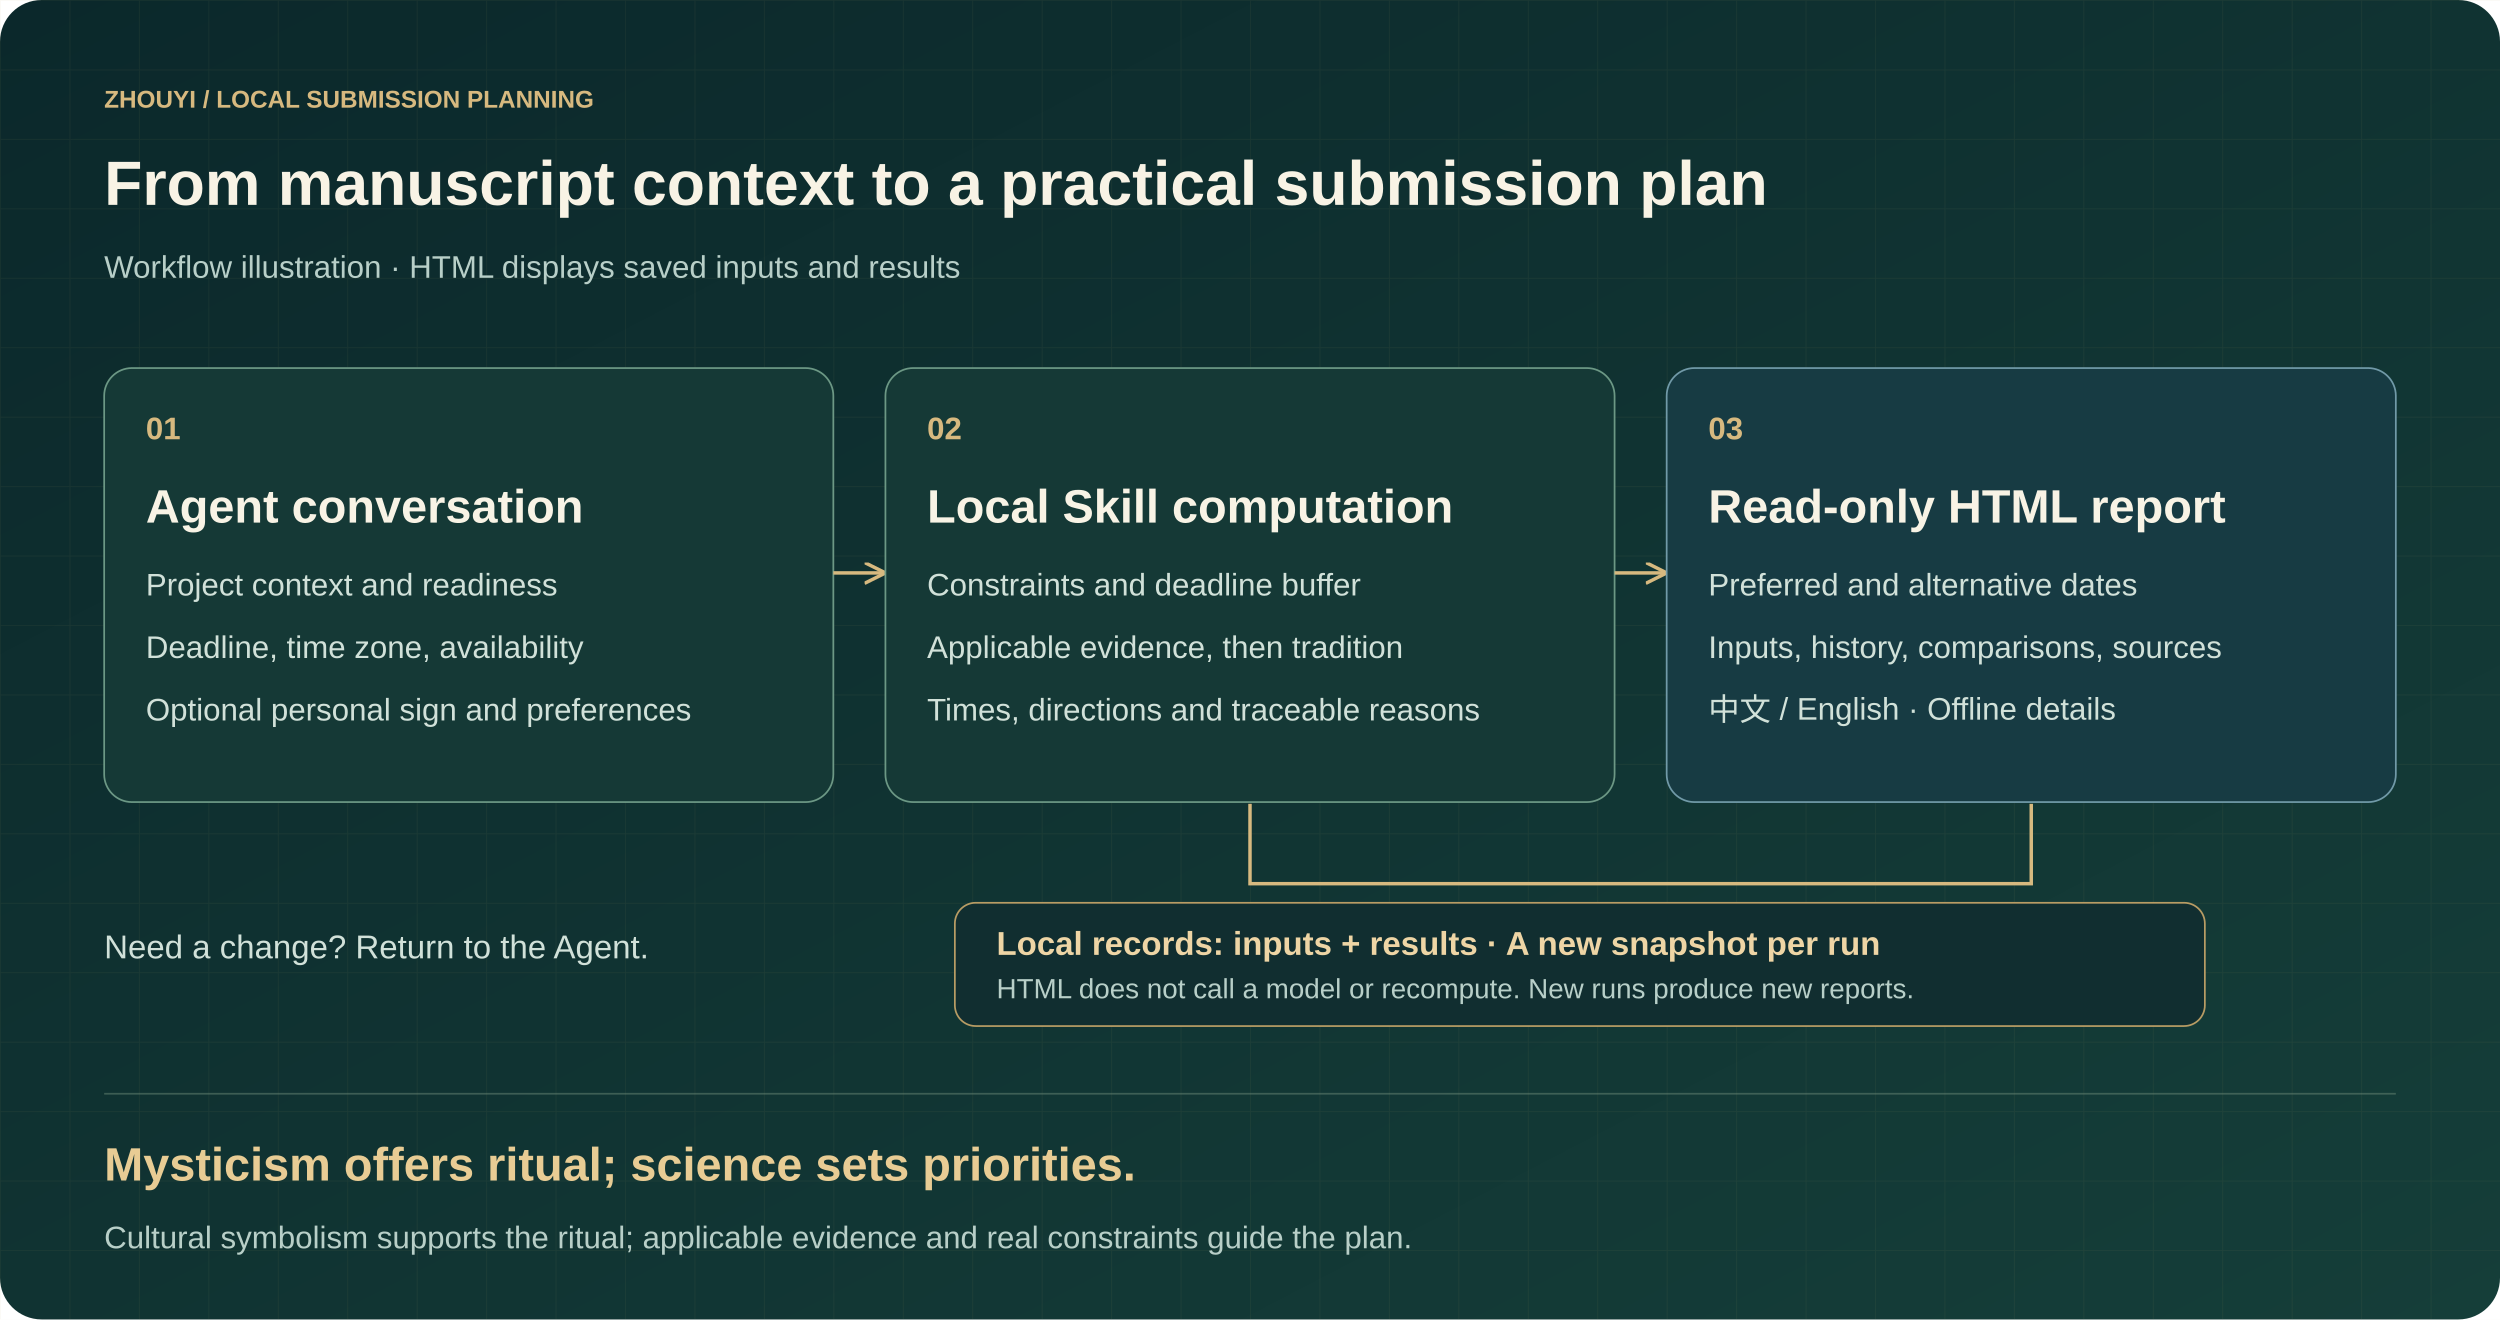
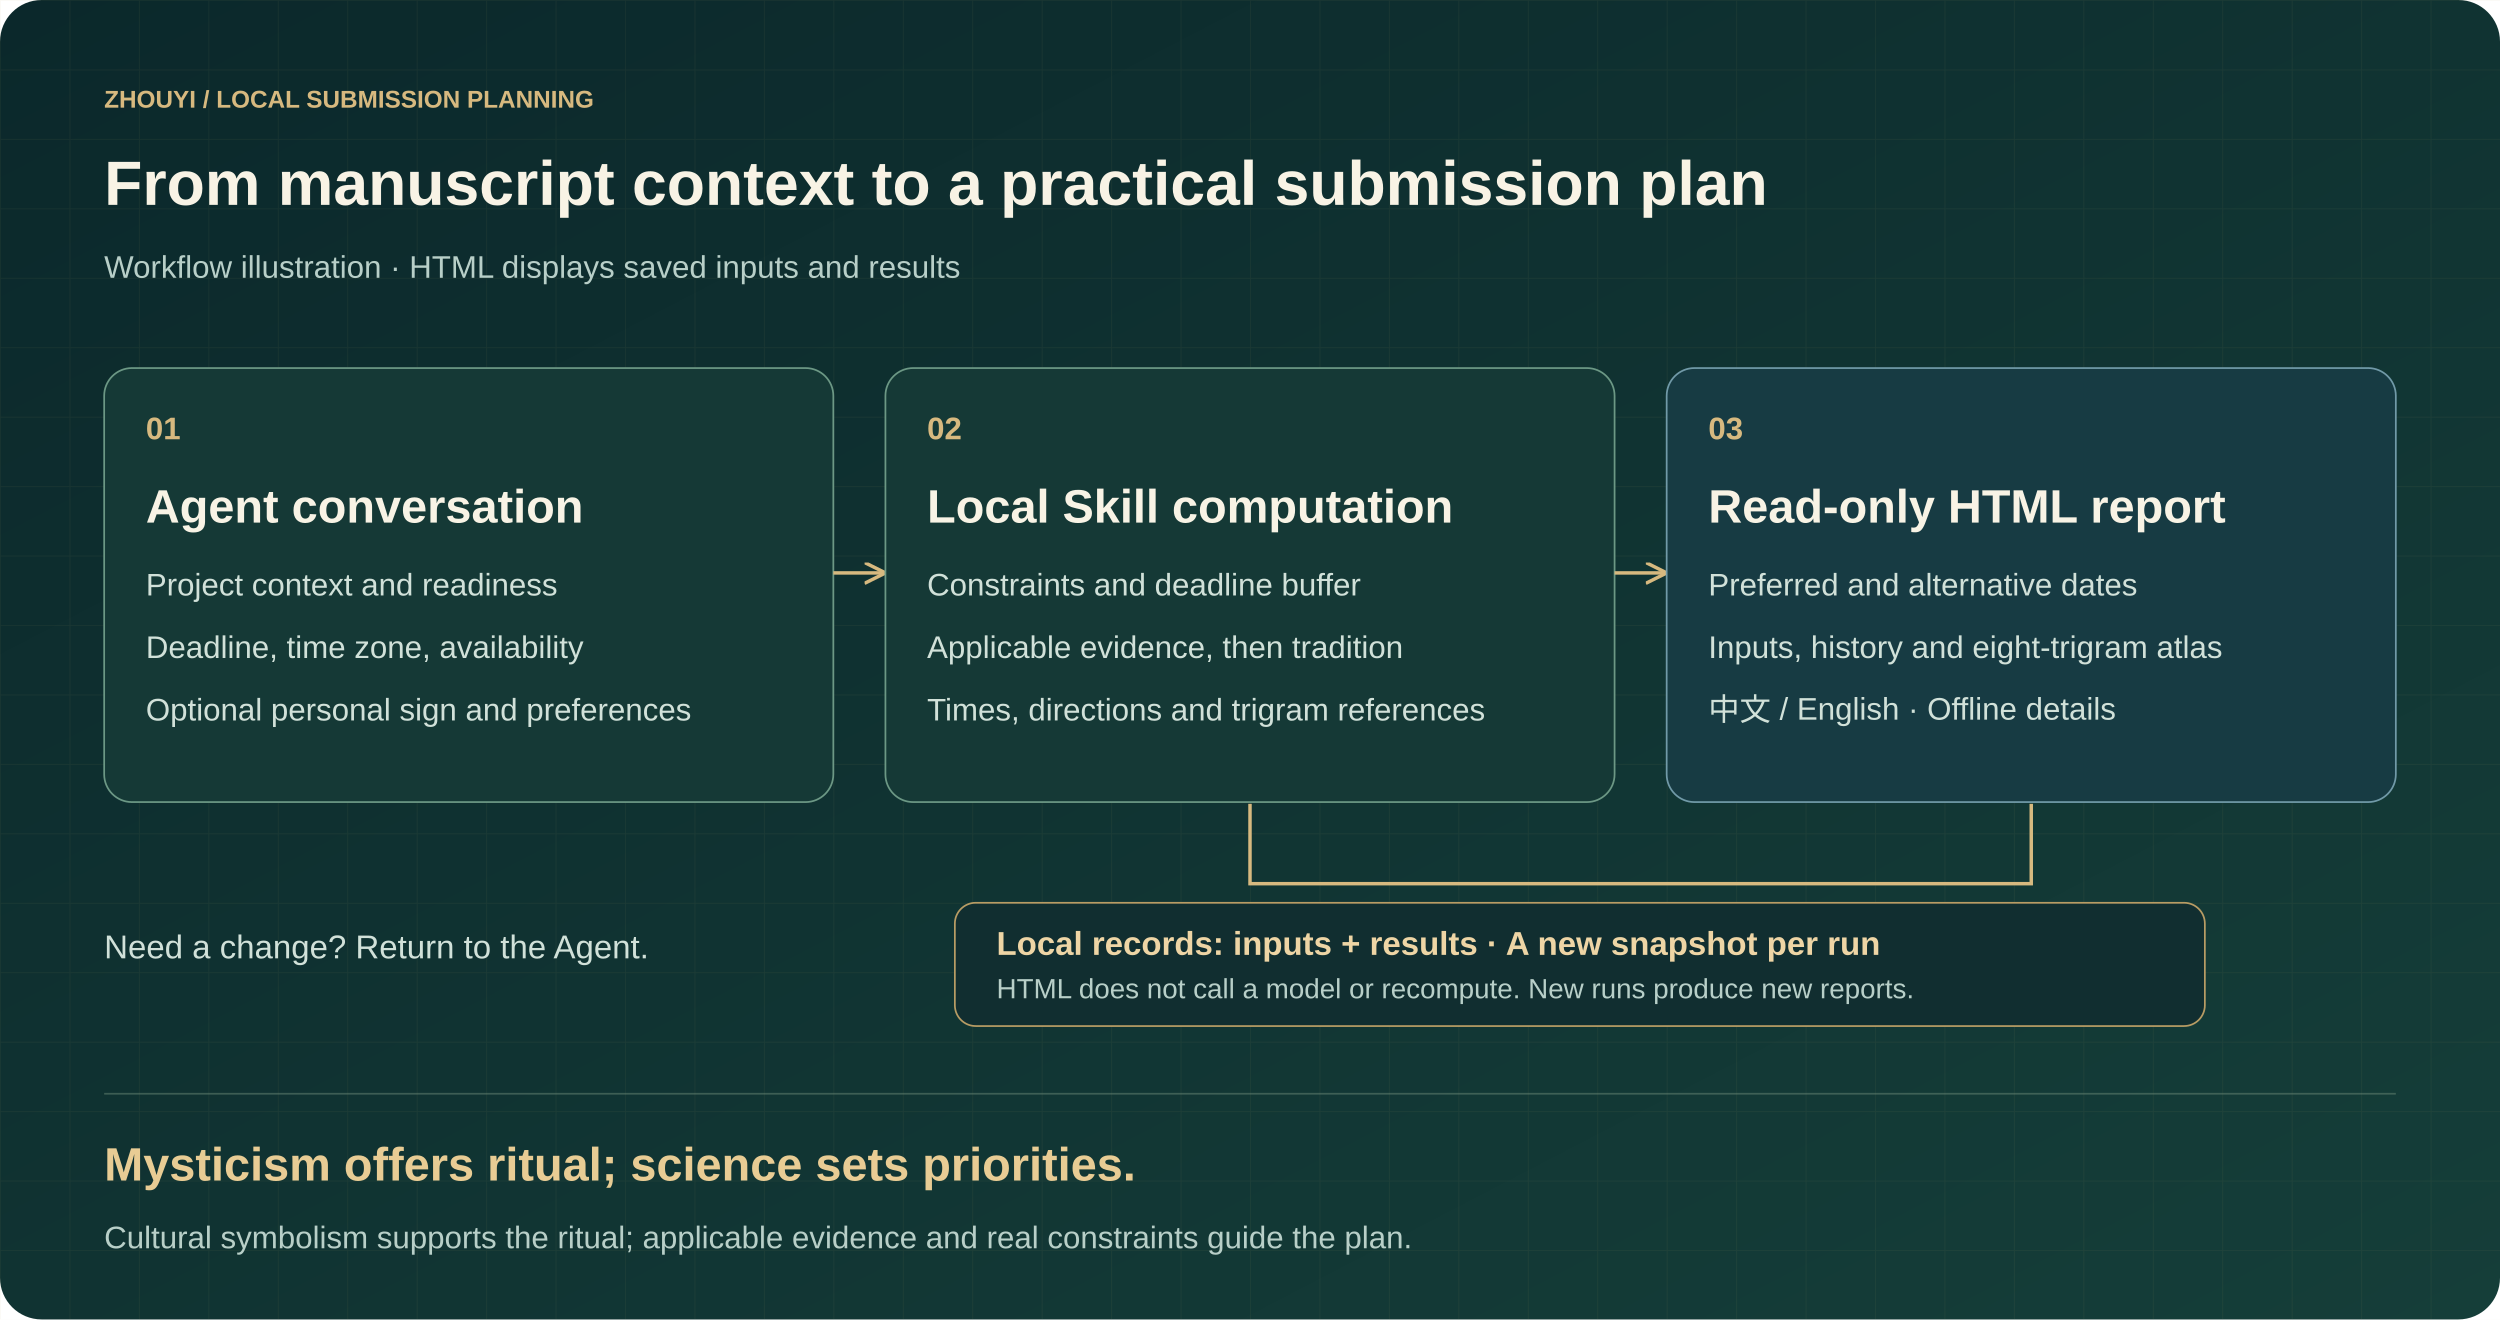
<svg xmlns="http://www.w3.org/2000/svg" width="1440" height="760" viewBox="0 0 1440 760" role="img" aria-labelledby="title desc">
  <defs>
    <linearGradient id="bg" x2="1" y2="1">
      <stop stop-color="#0b282b" />
      <stop offset="1" stop-color="#153e39" />
    </linearGradient>
    <pattern id="grid" width="40" height="40" patternUnits="userSpaceOnUse">
      <path d="M40 0H0V40" fill="none" stroke="#bfa16b" stroke-opacity=".07" />
    </pattern>
    <marker id="arrow" markerWidth="8" markerHeight="8" refX="6" refY="3" orient="auto">
      <path d="M0 0L6 3L0 6" fill="none" stroke="#d7b97f" />
    </marker>
  </defs>
  <rect width="1440" height="760" rx="24" fill="url(#bg)" />
  <rect width="1440" height="760" fill="url(#grid)" />
  <g font-family="Segoe UI,Microsoft YaHei,Arial,sans-serif">
    <text x="60" y="62" font-size="14" fill="#d7b97f" font-weight="600">ZHOUYI / LOCAL SUBMISSION PLANNING</text>
    <text x="60" y="118" font-size="36" fill="#f8f3e5" font-weight="600">From manuscript context to a practical submission plan</text>
    <text x="60" y="160" font-size="18" fill="#b8cfc8" font-weight="400">Workflow illustration · HTML displays saved inputs and results</text>
    <rect x="60" y="212" width="420" height="250" rx="16" fill="#153936" stroke="#6c9885" />
    <text x="84" y="253" font-size="18" fill="#d7b97f" font-weight="600">01</text>
    <text x="84" y="301" font-size="27" fill="#f8f3e5" font-weight="600">Agent conversation</text>
    <text x="84" y="343" font-size="18" fill="#d1e1d9" font-weight="400">Project context and readiness</text>
    <text x="84" y="379" font-size="18" fill="#d1e1d9" font-weight="400">Deadline, time zone, availability</text>
    <text x="84" y="415" font-size="18" fill="#d1e1d9" font-weight="400">Optional personal sign and preferences</text>
    <path d="M480 330h30" stroke="#d7b97f" stroke-width="2" marker-end="url(#arrow)" />
    <rect x="510" y="212" width="420" height="250" rx="16" fill="#153936" stroke="#6c9885" />
    <text x="534" y="253" font-size="18" fill="#d7b97f" font-weight="600">02</text>
    <text x="534" y="301" font-size="27" fill="#f8f3e5" font-weight="600">Local Skill computation</text>
    <text x="534" y="343" font-size="18" fill="#d1e1d9" font-weight="400">Constraints and deadline buffer</text>
    <text x="534" y="379" font-size="18" fill="#d1e1d9" font-weight="400">Applicable evidence, then tradition</text>
-     <text x="534" y="415" font-size="18" fill="#d1e1d9" font-weight="400">Times, directions and traceable reasons</text>
+     <text x="534" y="415" font-size="18" fill="#d1e1d9" font-weight="400">Times, directions and trigram references</text>
    <path d="M930 330h30" stroke="#d7b97f" stroke-width="2" marker-end="url(#arrow)" />
    <rect x="960" y="212" width="420" height="250" rx="16" fill="#173b43" stroke="#719aa8" />
    <text x="984" y="253" font-size="18" fill="#d7b97f" font-weight="600">03</text>
    <text x="984" y="301" font-size="27" fill="#f8f3e5" font-weight="600">Read-only HTML report</text>
    <text x="984" y="343" font-size="18" fill="#d1e1d9" font-weight="400">Preferred and alternative dates</text>
-     <text x="984" y="379" font-size="18" fill="#d1e1d9" font-weight="400">Inputs, history, comparisons, sources</text>
+     <text x="984" y="379" font-size="18" fill="#d1e1d9" font-weight="400">Inputs, history and eight-trigram atlas</text>
    <text x="984" y="415" font-size="18" fill="#d1e1d9" font-weight="400">中文 / English · Offline details</text>
    <path d="M720 463v46h450v-46" fill="none" stroke="#d7b97f" stroke-width="2" />
    <rect x="550" y="520" width="720" height="71" rx="12" fill="#112e30" stroke="#b89c64" />
    <text x="574" y="550" font-size="19" fill="#eed5a5" font-weight="600">Local records: inputs + results · A new snapshot per run</text>
    <text x="574" y="575" font-size="16" fill="#b8cfc8" font-weight="400">HTML does not call a model or recompute. New runs produce new reports.</text>
    <text x="60" y="552" font-size="19" fill="#d1e1d9" font-weight="400">Need a change? Return to the Agent.</text>
    <path d="M60 630H1380" stroke="#6b8876" stroke-opacity=".5" />
    <text x="60" y="680" font-size="27" fill="#e8cc94" font-weight="600">Mysticism offers ritual; science sets priorities.</text>
    <text x="60" y="719" font-size="18" fill="#b8cfc8" font-weight="400">Cultural symbolism supports the ritual; applicable evidence and real constraints guide the plan.</text>
  </g>
</svg>
